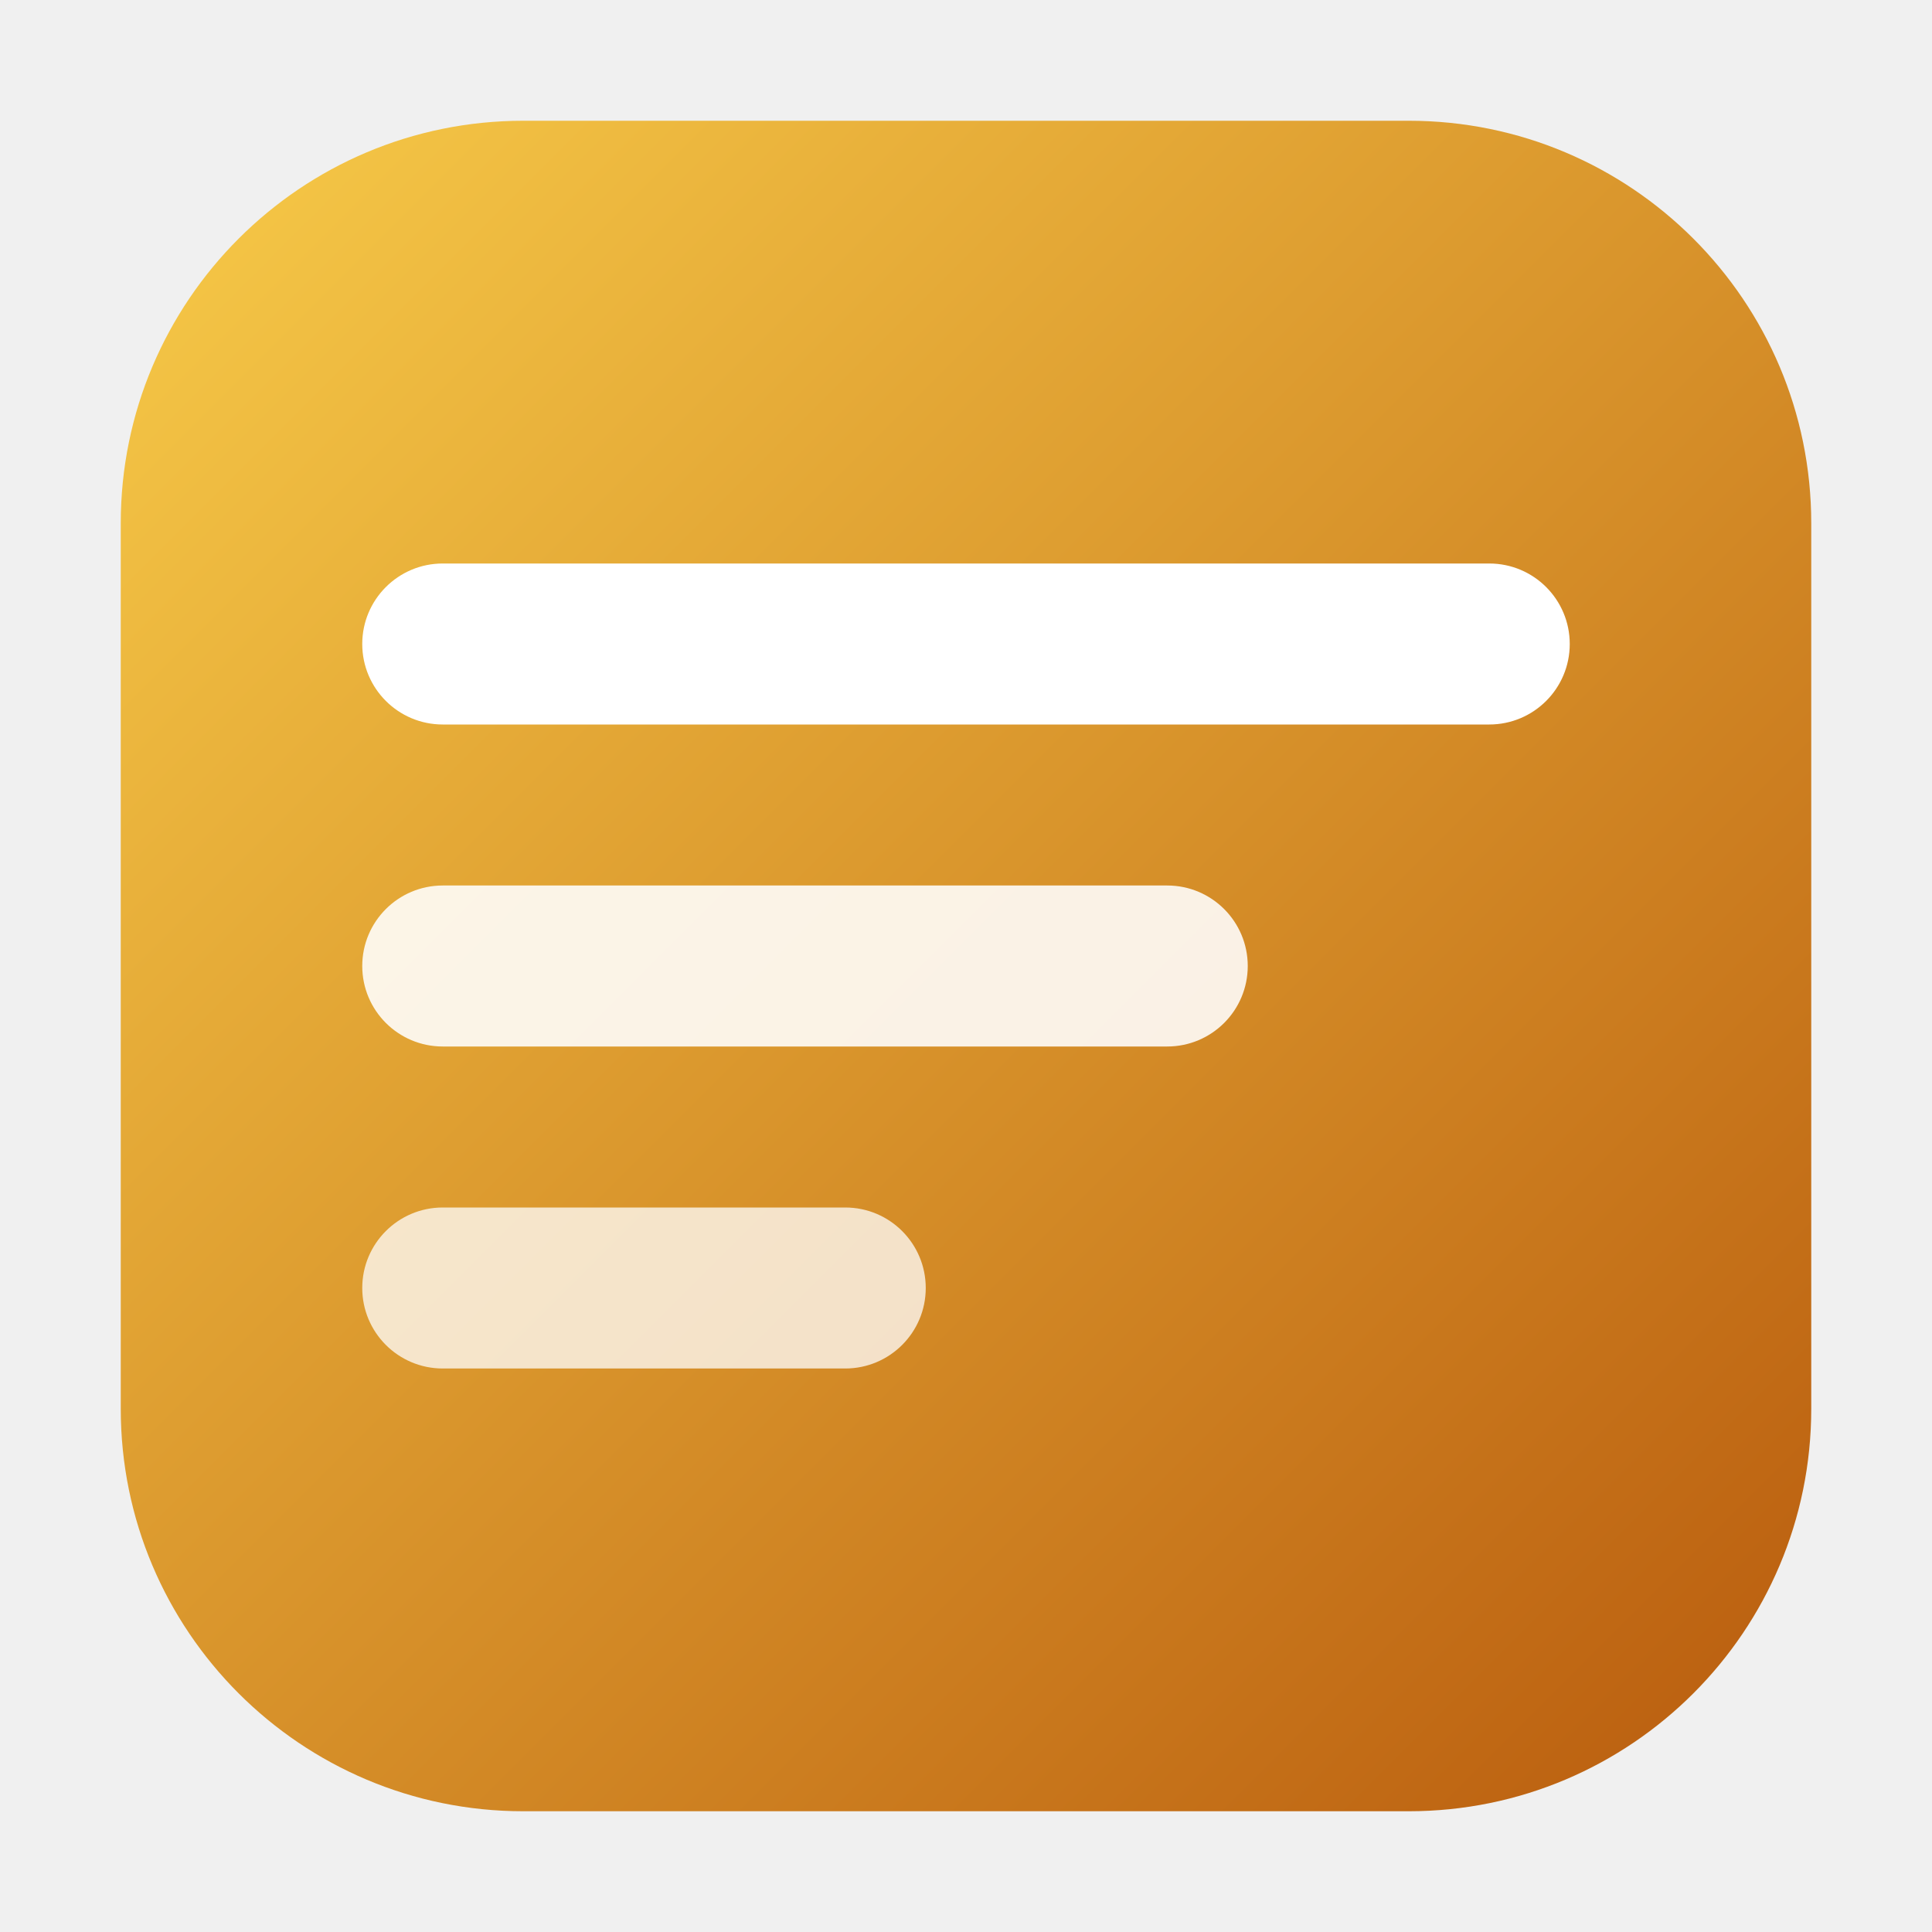
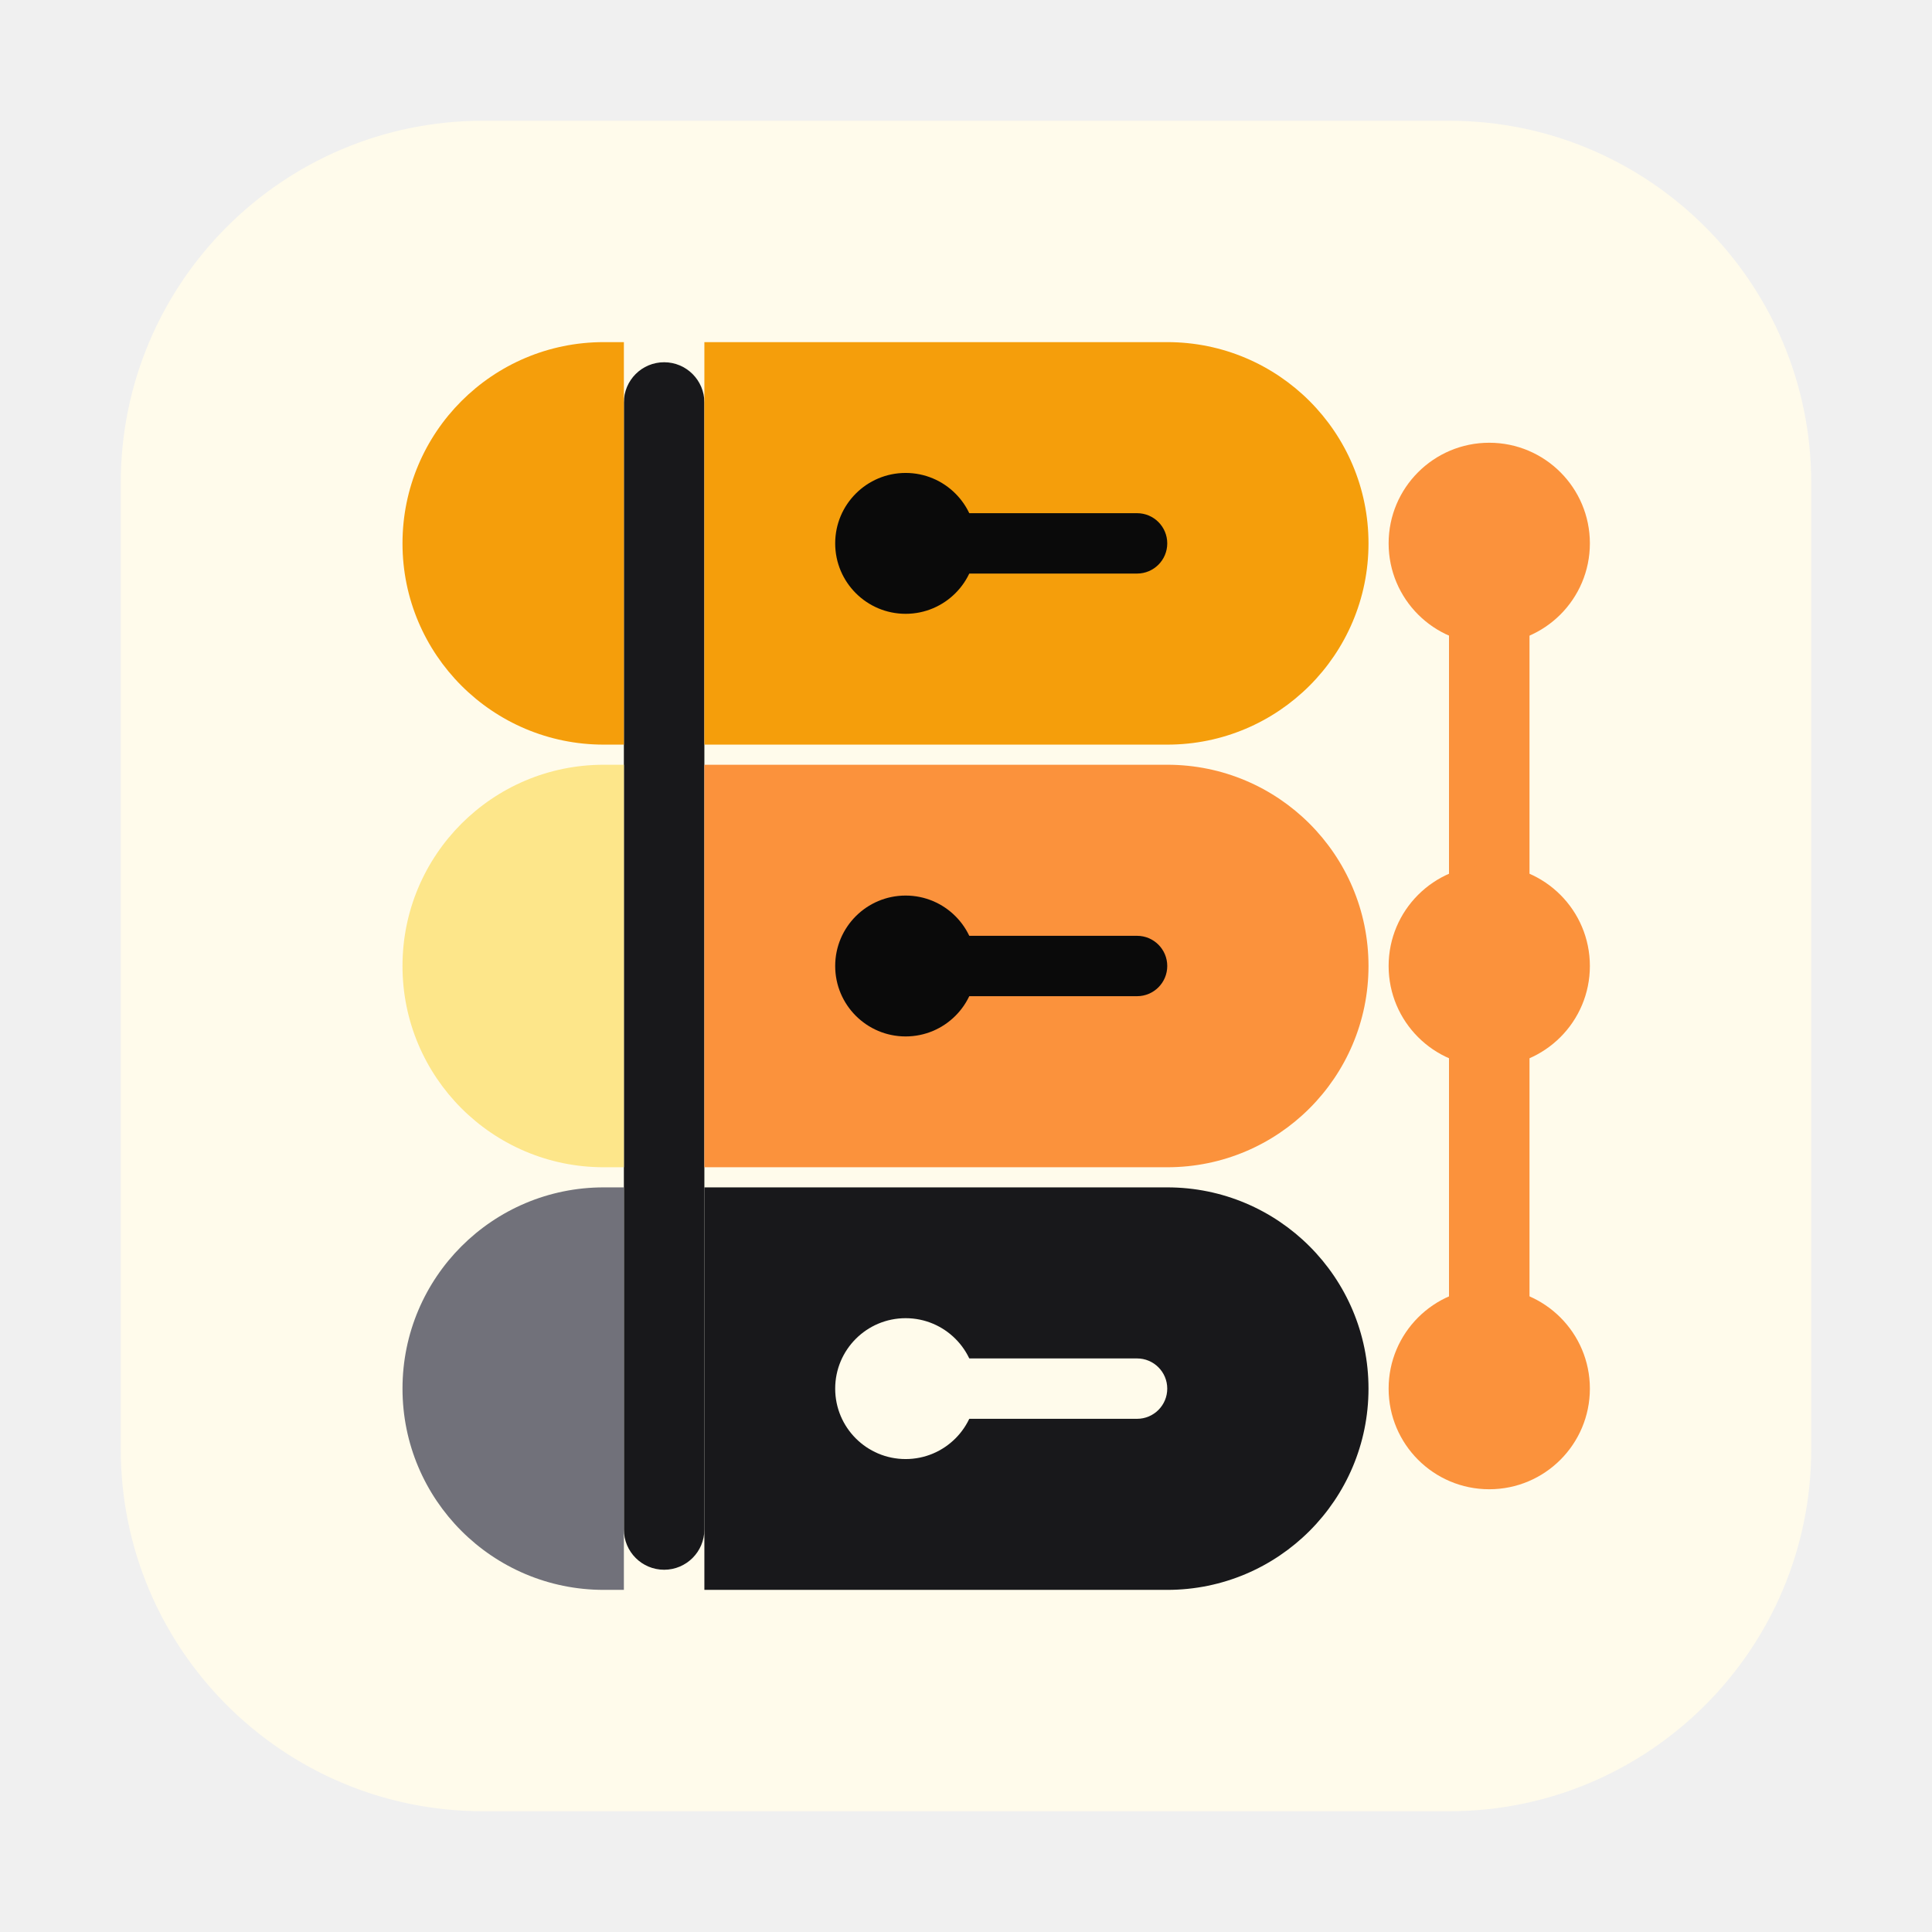
- <svg xmlns="http://www.w3.org/2000/svg" width="96" height="96" viewBox="0 0 96 96">
-   <defs>
-     <linearGradient id="g" x1="0" y1="0" x2="96" y2="96" gradientUnits="userSpaceOnUse">
-       <stop offset="0%" stop-color="#FCD34D" />
-       <stop offset="100%" stop-color="#B45309" />
-     </linearGradient>
-   </defs>
-   <rect x="6" y="6" width="84" height="84" rx="20" fill="url(#g)" />
-   <rect x="18" y="28" width="60" height="8" rx="4" fill="white" />
-   <rect x="18" y="44" width="44" height="8" rx="4" fill="white" fill-opacity="0.88" />
-   <rect x="18" y="60" width="28" height="8" rx="4" fill="white" fill-opacity="0.75" />
+ <svg xmlns="http://www.w3.org/2000/svg" width="96" height="96" viewBox="0 0 96 96" fill="none">
+   <rect x="6" y="6" width="84" height="84" rx="18" fill="#FFFBEB" />
+   <rect x="31" y="18" width="4" height="60" rx="2" fill="#18181B" />
+   <path d="M20 27C20 21.477 24.477 17 30 17H31V37H30C24.477 37 20 32.523 20 27Z" fill="#F59E0B" />
+   <path d="M35 17H58C63.523 17 68 21.477 68 27V27C68 32.523 63.523 37 58 37H35V17Z" fill="#F59E0B" />
+   <circle cx="45" cy="27" r="3.5" fill="#0A0A0A" />
+   <rect x="45" y="25.5" width="13" height="3" rx="1.5" fill="#0A0A0A" />
+   <path d="M20 48C20 42.477 24.477 38 30 38H31V58H30C24.477 58 20 53.523 20 48Z" fill="#FDE68A" />
+   <path d="M35 38H58C63.523 38 68 42.477 68 48V48C68 53.523 63.523 58 58 58H35V38Z" fill="#FB923C" />
+   <circle cx="45" cy="48" r="3.5" fill="#0A0A0A" />
+   <rect x="45" y="46.5" width="13" height="3" rx="1.5" fill="#0A0A0A" />
+   <path d="M20 69C20 63.477 24.477 59 30 59H31V79H30C24.477 79 20 74.523 20 69Z" fill="#71717A" />
+   <path d="M35 59H58C63.523 59 68 63.477 68 69V69C68 74.523 63.523 79 58 79H35V59Z" fill="#18181B" />
+   <circle cx="45" cy="69" r="3.5" fill="#FFFBEB" />
+   <rect x="45" y="67.5" width="13" height="3" rx="1.5" fill="#FFFBEB" />
+   <rect x="72" y="23" width="4" height="46" rx="2" fill="#FB923C" />
+   <circle cx="74" cy="27" r="5" fill="#FB923C" />
+   <circle cx="74" cy="48" r="5" fill="#FB923C" />
+   <circle cx="74" cy="69" r="5" fill="#FB923C" />
</svg>
